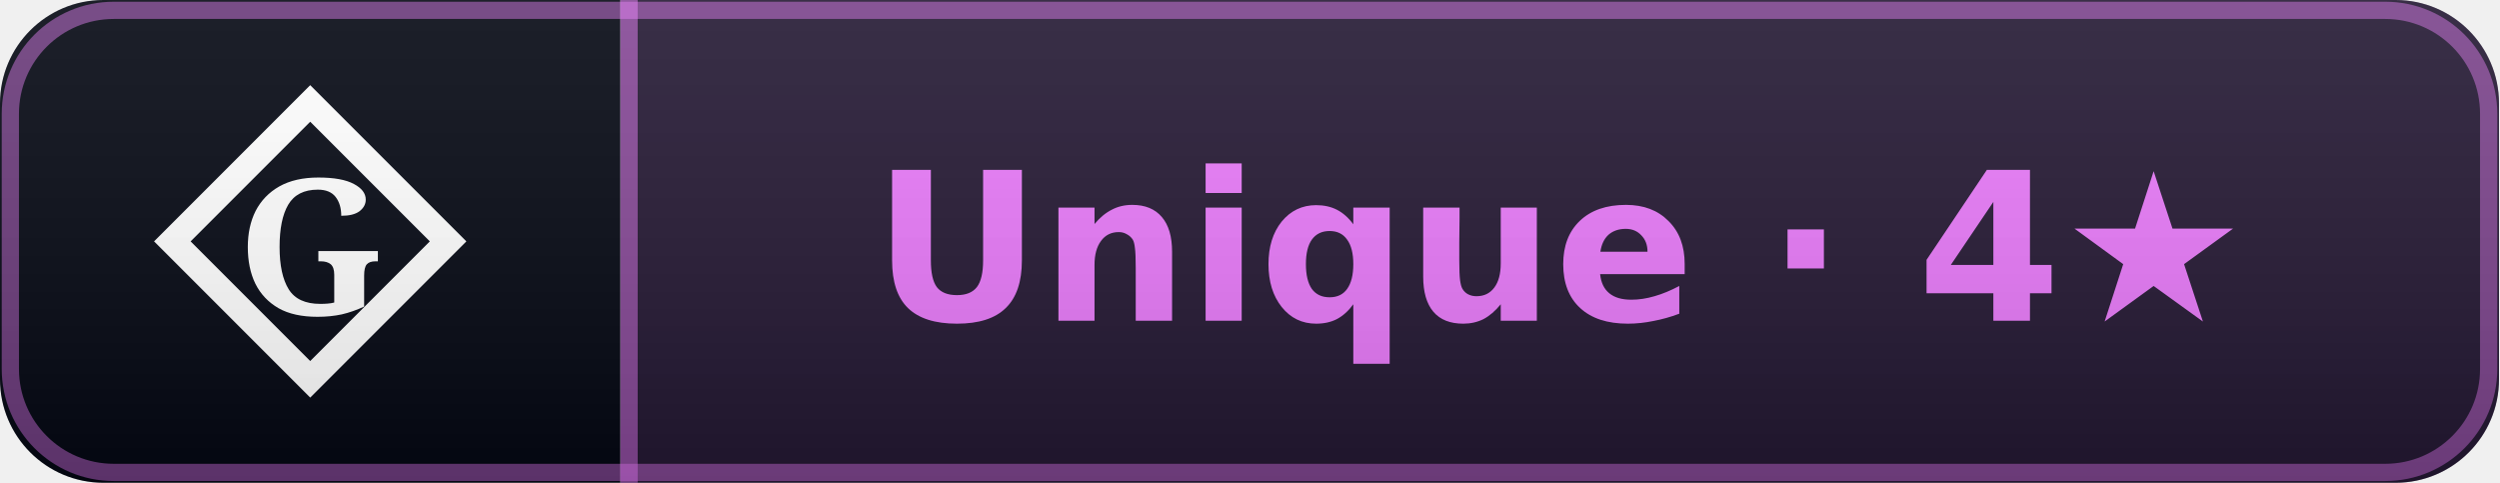
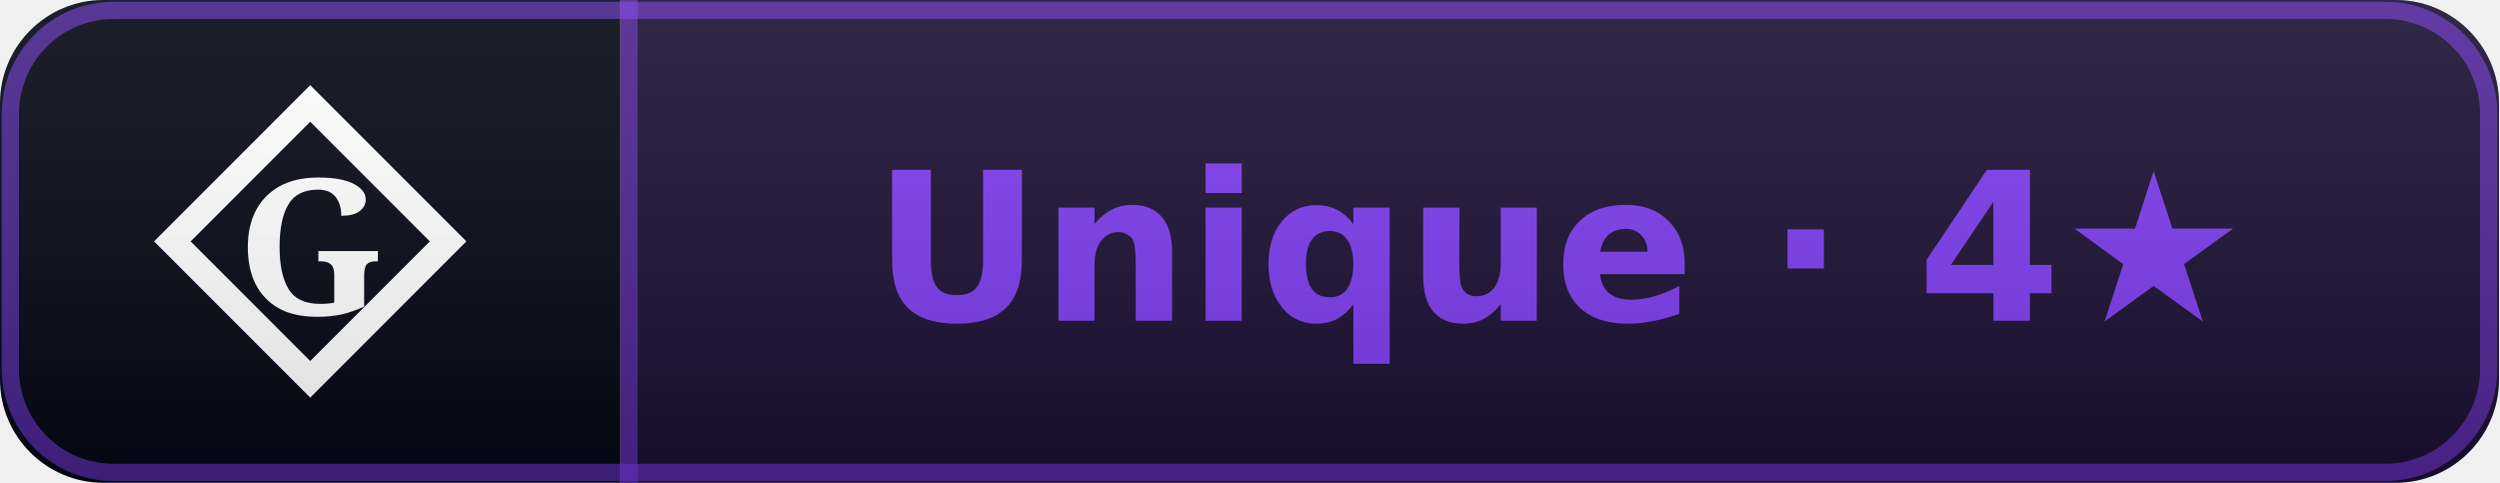
<svg xmlns="http://www.w3.org/2000/svg" width="145" height="28" viewBox="0 0 145 28" role="img" aria-label="Gaia rank: Unique (4 stars)">
  <linearGradient id="sh" x2="0" y2="100%">
    <stop offset="0" stop-color="#fff" stop-opacity=".10" />
    <stop offset="1" stop-opacity=".14" />
  </linearGradient>
  <clipPath id="rc">
    <rect width="145" height="28" rx="6" fill="#fff" />
  </clipPath>
  <g clip-path="url(#rc)">
    <rect width="36" height="28" fill="#030712" />
-     <rect x="36.0" width="109.0" height="28" fill="#030712" />
-     <rect x="36.0" width="109.0" height="28" fill="rgba(232,121,249,0.14)" />
-     <rect x="36.0" width="1" height="28" fill="rgba(232,121,249,0.5)" />
+     <rect x="36.0" width="109.0" height="28" fill="#0a0713" />
+     <rect x="36.0" width="109.0" height="28" fill="rgba(124,58,237,0.14)" />
+     <rect x="36.0" width="1" height="28" fill="rgba(124,58,237,0.5)" />
    <path d="M 18.0 6 L 26.0 14 L 18.0 22 L 10.0 14 Z" fill="none" stroke="#ffffff" stroke-width="1.5" stroke-linejoin="miter" />
    <text x="18.0" y="14" font-family="EB Garamond, Georgia, serif" font-weight="600" font-size="11" fill="#ffffff" text-anchor="middle" dominant-baseline="central">G</text>
-     <text x="90.5" y="18.6" font-family="Verdana,DejaVu Sans,sans-serif" font-size="12" font-weight="700" text-anchor="middle" fill="#e879f9">Unique · 4★</text>
-     <rect x="0.6" y="0.6" width="143.8" height="26.8" fill="none" stroke="rgba(232,121,249,0.45)" stroke-width="1" rx="6" />
+     <text x="90.5" y="18.6" font-family="Verdana,DejaVu Sans,sans-serif" font-size="12" font-weight="700" text-anchor="middle" fill="#7c3aed">Unique · 4★</text>
+     <rect x="0.6" y="0.6" width="143.8" height="26.8" fill="none" stroke="rgba(124,58,237,0.55)" stroke-width="1" rx="6" />
    <rect width="145" height="28" fill="url(#sh)" />
  </g>
</svg>
